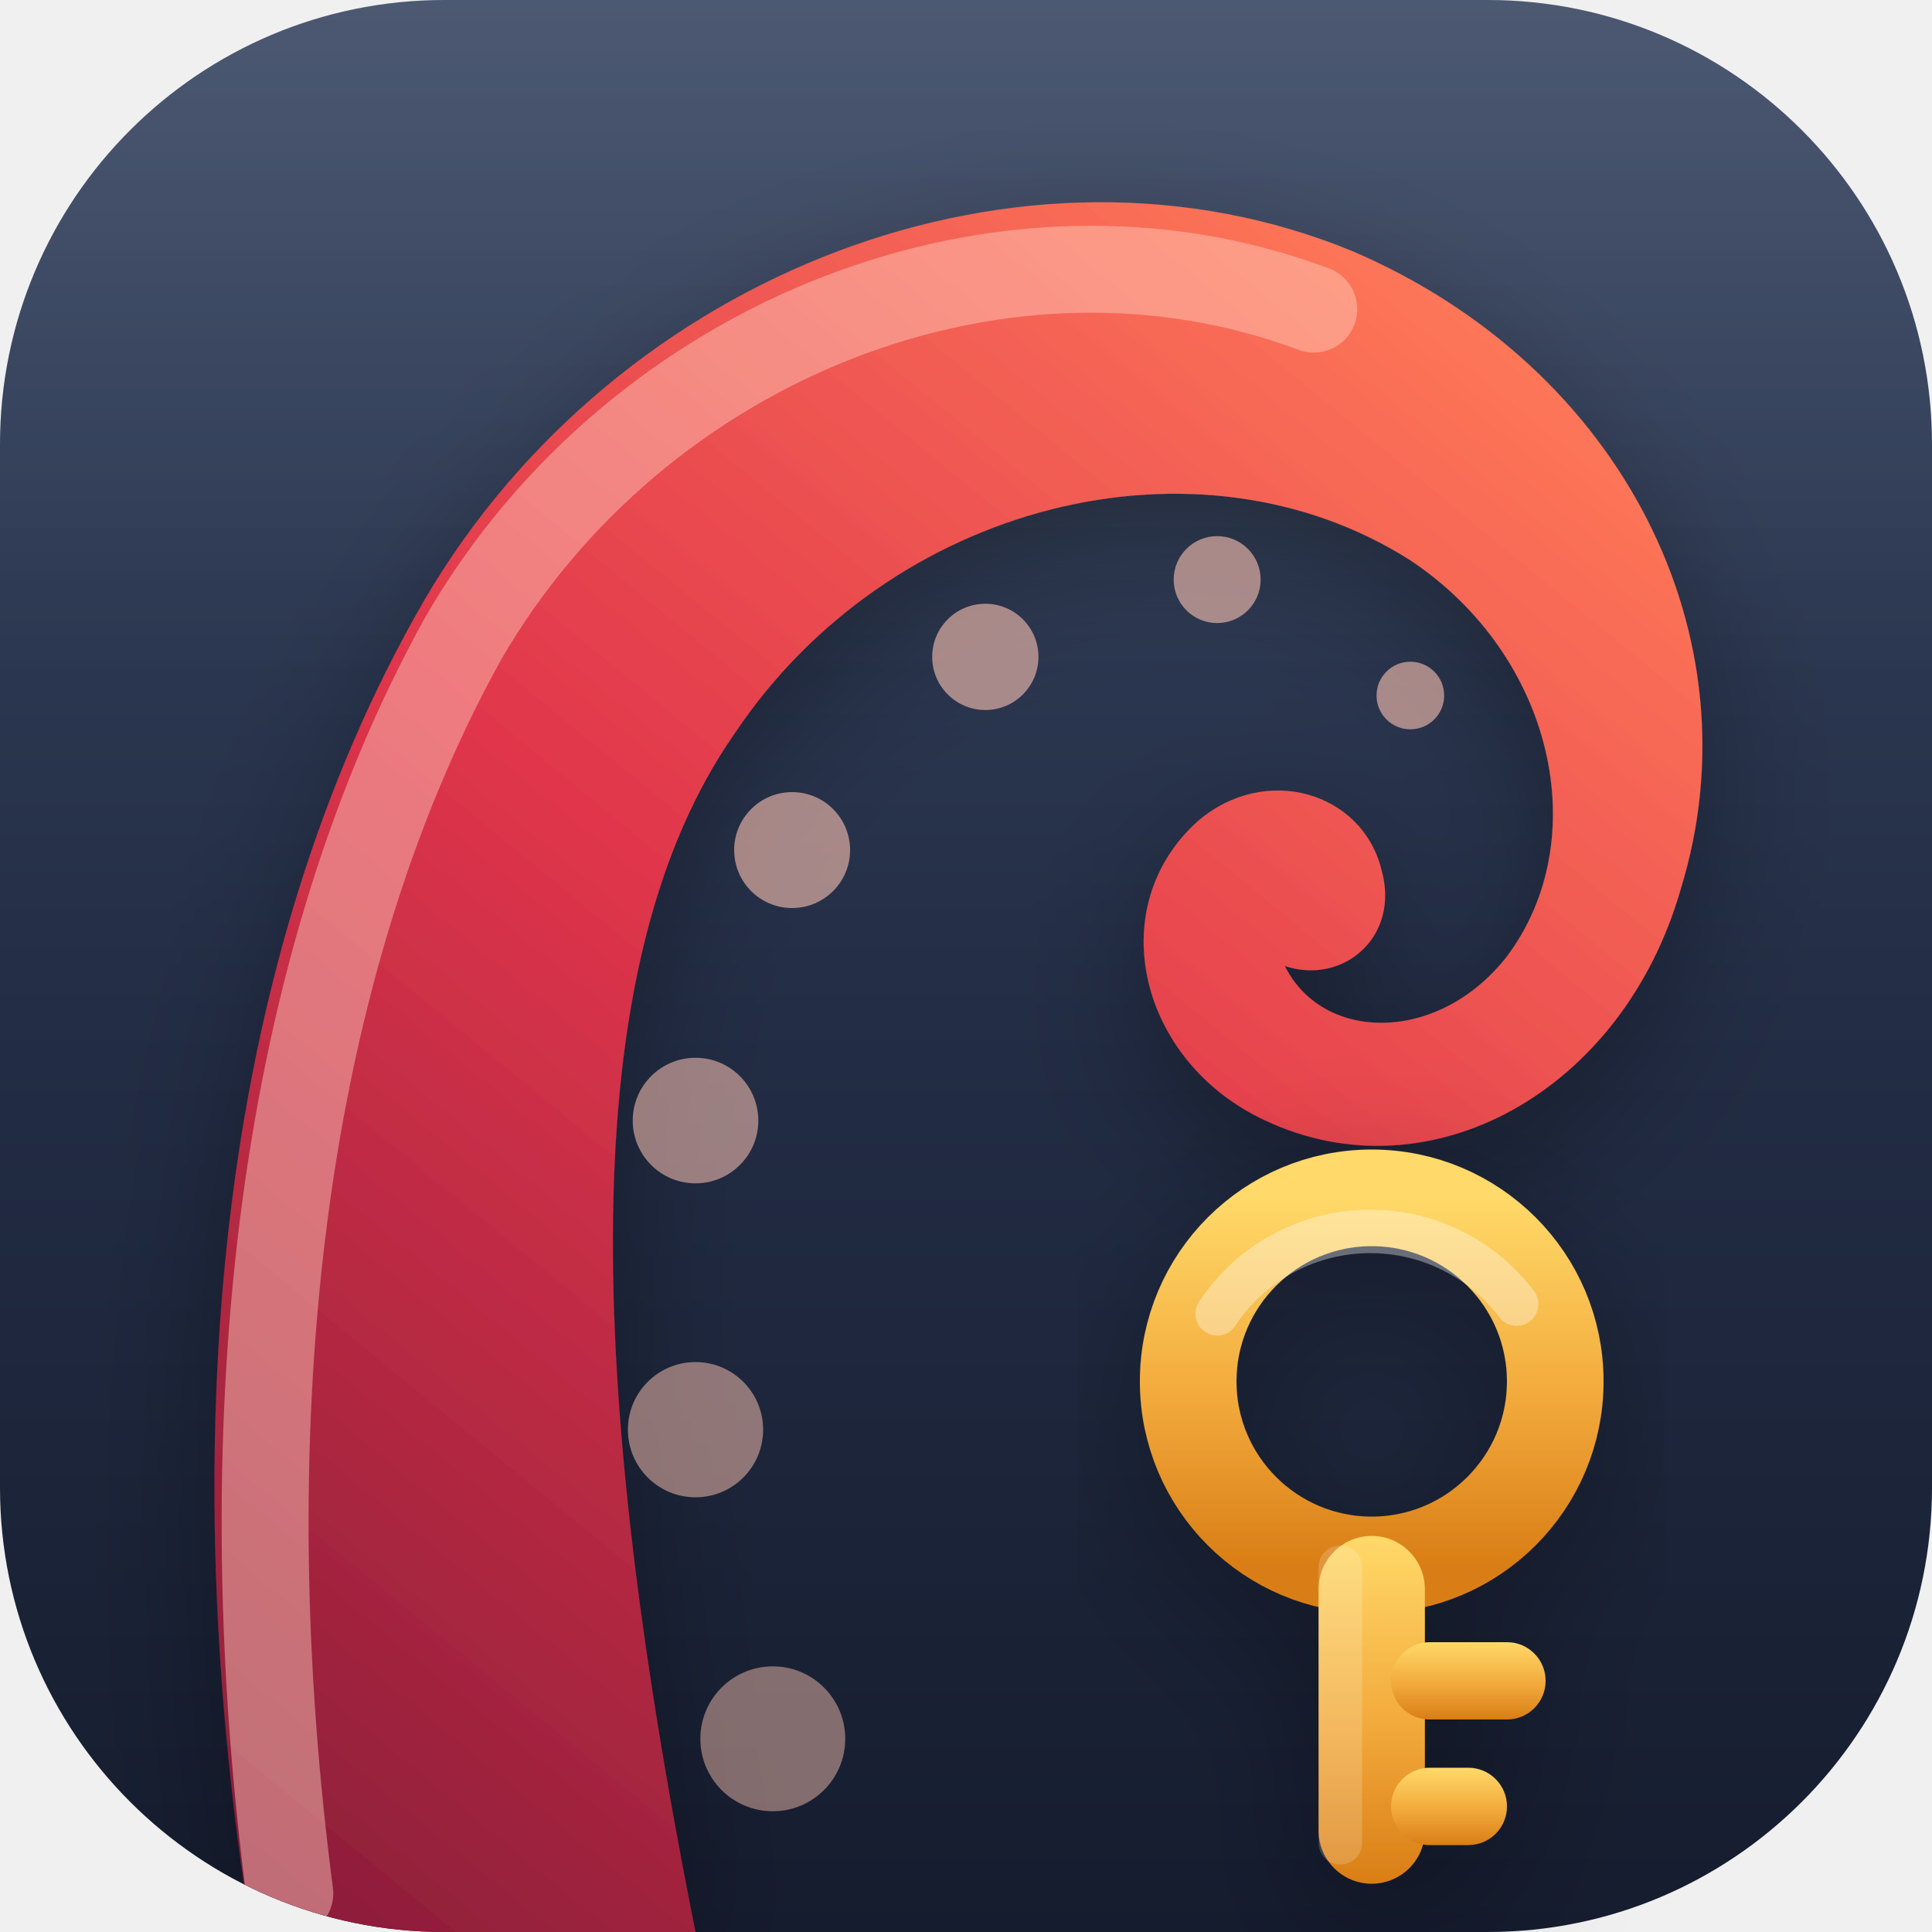
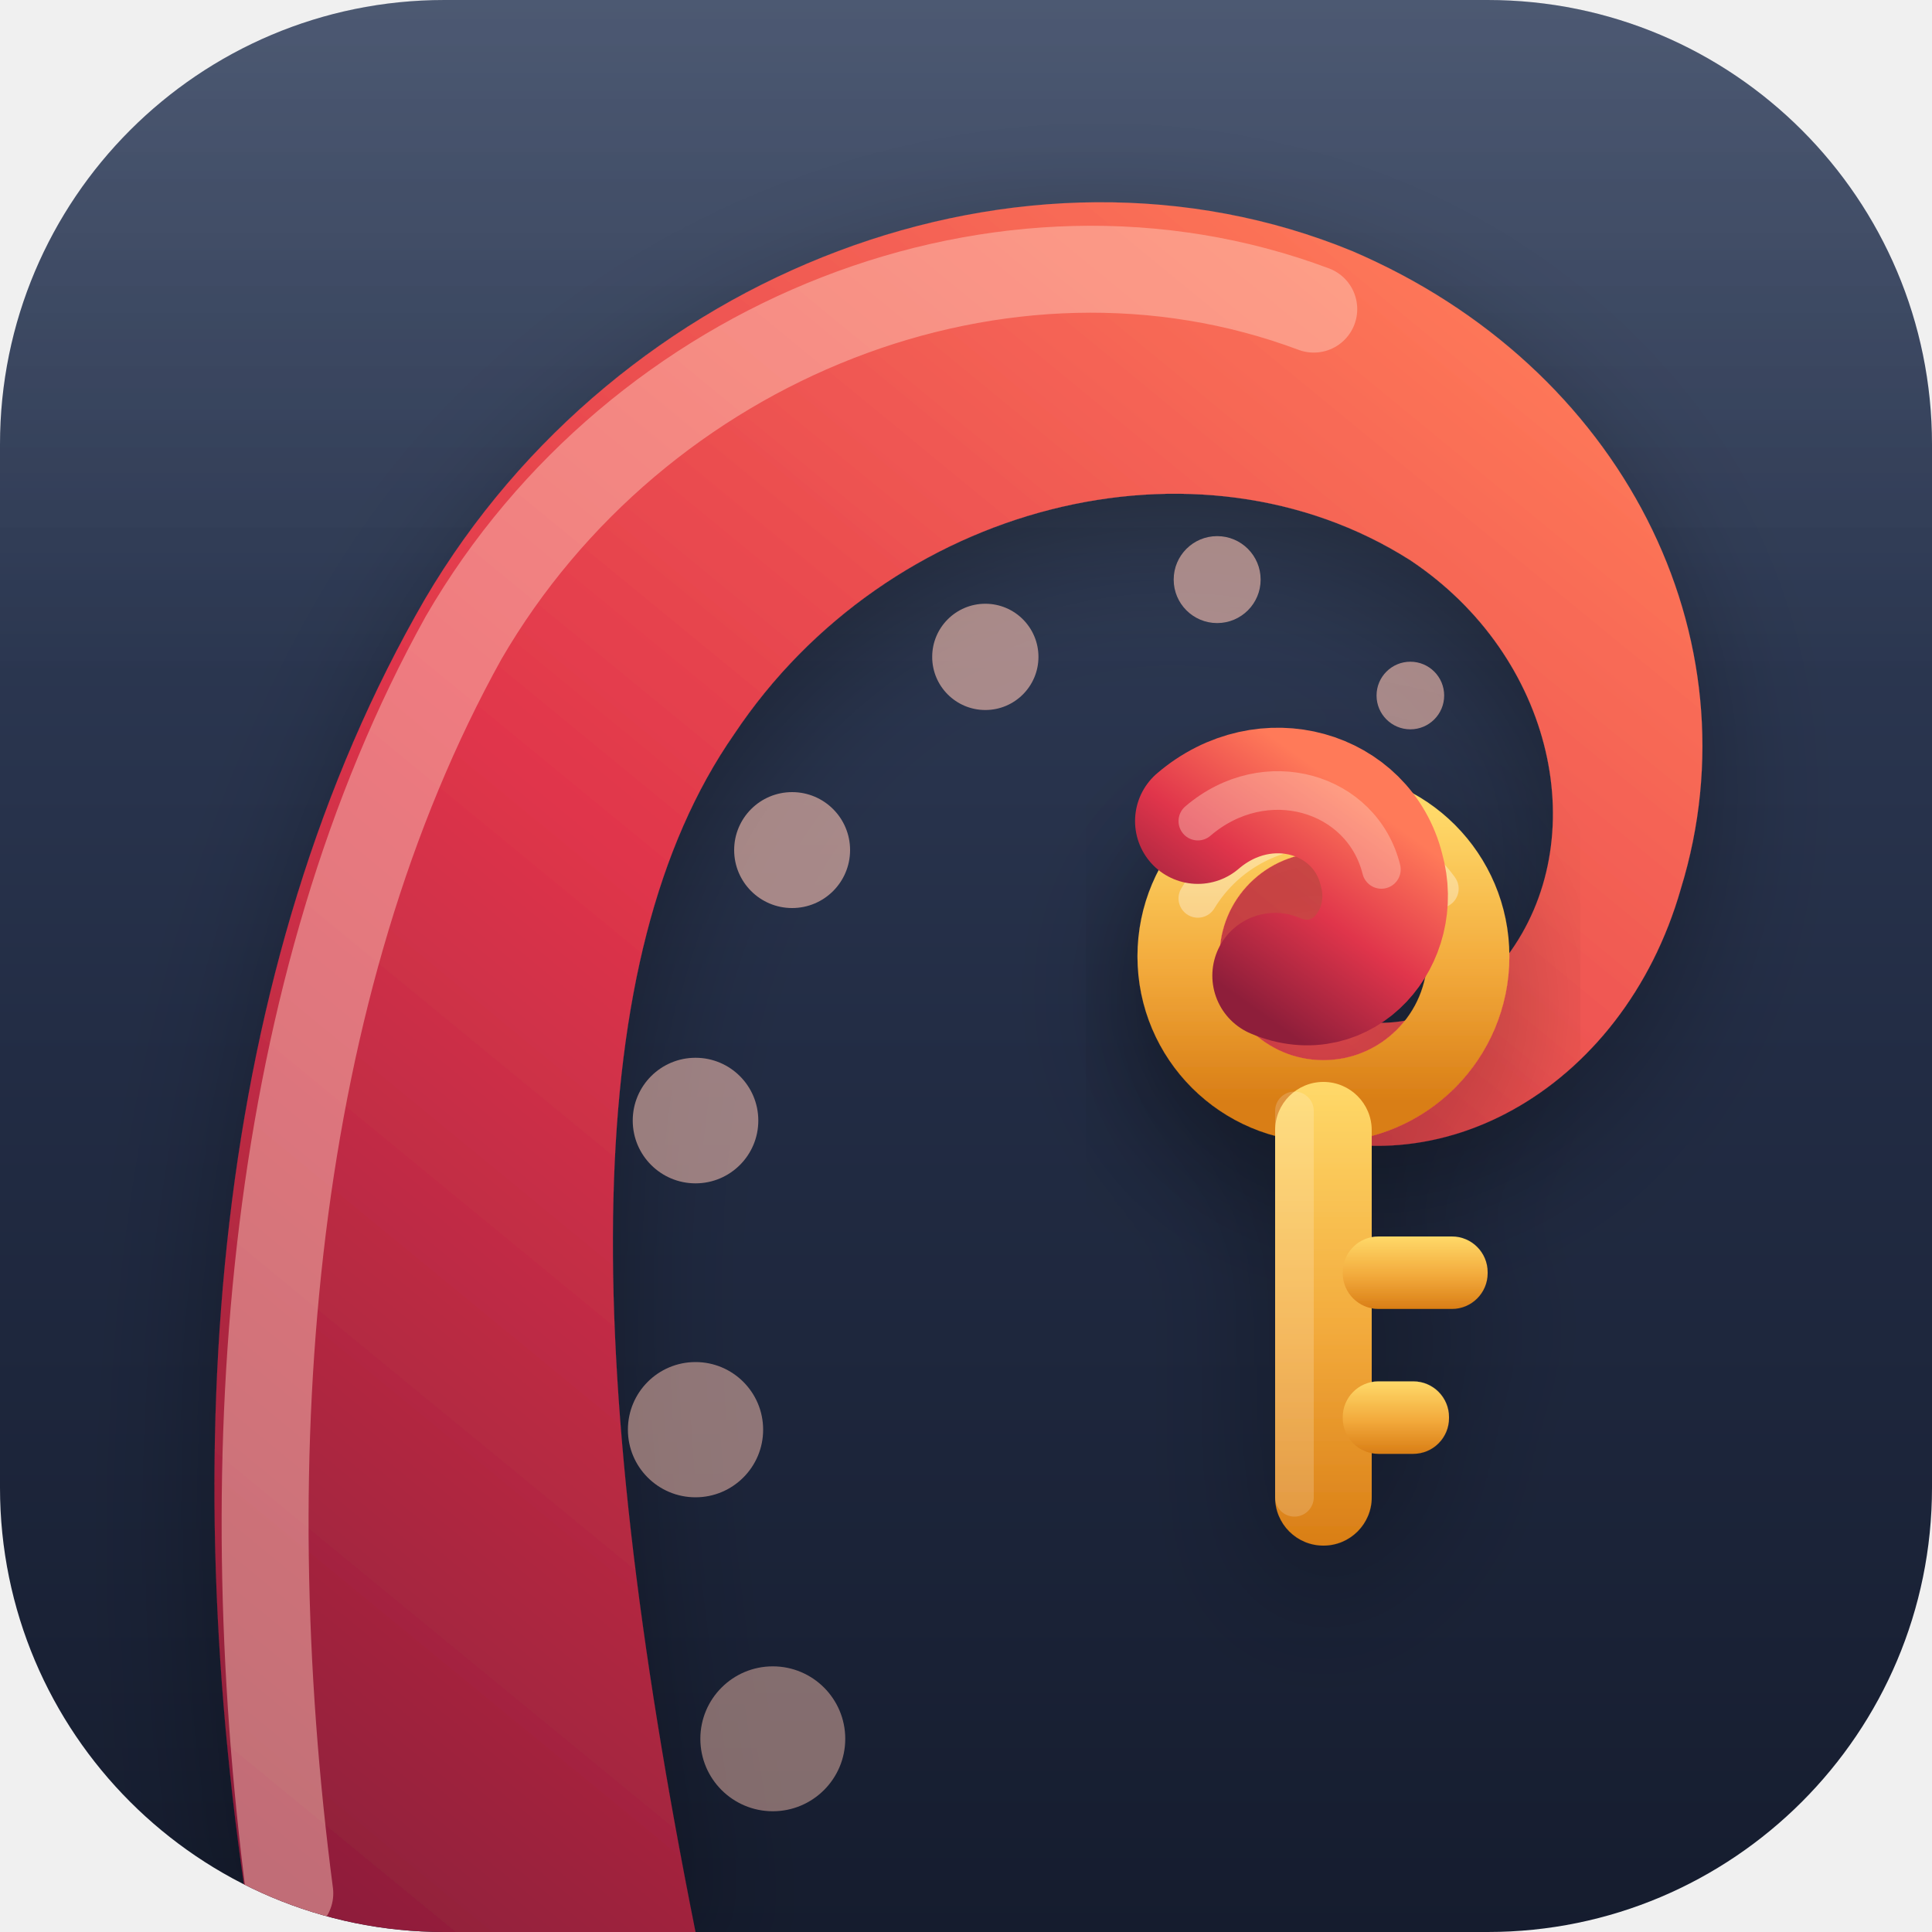
<svg xmlns="http://www.w3.org/2000/svg" viewBox="0 0 200 200" width="200" height="200">
  <defs>
    <linearGradient id="tile" x1="0%" y1="0%" x2="0%" y2="100%">
      <stop offset="0%" stop-color="#394763" />
      <stop offset="55%" stop-color="#222c44" />
      <stop offset="100%" stop-color="#151c2e" />
    </linearGradient>
    <linearGradient id="tileSheen" x1="0%" y1="0%" x2="0%" y2="100%">
      <stop offset="0%" stop-color="#ffffff" stop-opacity="0.10" />
      <stop offset="35%" stop-color="#ffffff" stop-opacity="0" />
    </linearGradient>
    <linearGradient id="tent3" x1="10%" y1="100%" x2="80%" y2="0%">
      <stop offset="0%" stop-color="#8e1e3a" />
      <stop offset="50%" stop-color="#e0354b" />
      <stop offset="100%" stop-color="#ff7a59" />
    </linearGradient>
    <linearGradient id="key3" x1="0%" y1="0%" x2="0%" y2="100%">
      <stop offset="0%" stop-color="#ffd969" />
      <stop offset="55%" stop-color="#f2a93b" />
      <stop offset="100%" stop-color="#d97e16" />
    </linearGradient>
    <filter id="softSh3" x="-30%" y="-30%" width="160%" height="160%">
      <feDropShadow dx="0" dy="5" stdDeviation="7" flood-color="#000" flood-opacity="0.32" />
    </filter>
    <clipPath id="clip3">
      <rect width="200" height="200" rx="46" />
    </clipPath>
  </defs>
  <rect width="200" height="200" rx="46" fill="url(#tile)" />
  <rect width="200" height="200" rx="46" fill="url(#tileSheen)" />
  <g clip-path="url(#clip3)">
    <path filter="url(#softSh3)" d="M 26,200          C 18,150 22,100 44,62          C 64,28 106,12 140,26          C 168,38 182,66 174,92          C 168,113 148,124 131,116          C 118,110 114,94 124,85          C 131,79 141,82 143,90          C 145,97 139,102 133,100          C 137,108 149,108 156,99          C 165,87 161,68 146,58          C 124,44 92,52 76,76          C 60,99 60,140 72,200          Z" fill="url(#tent3)" />
    <path d="M 30,196              C 24,150 28,102 48,66              C 66,35 104,20 136,32" fill="none" stroke="#ffd2c2" stroke-opacity="0.45" stroke-width="9" stroke-linecap="round" />
    <g fill="#ffc4b3" opacity="0.85">
      <circle cx="80" cy="180" r="7.5" opacity="0.55" />
      <circle cx="72" cy="148" r="7" opacity="0.6" />
      <circle cx="72" cy="116" r="6.5" opacity="0.65" />
      <circle cx="82" cy="88" r="6" opacity="0.7" />
      <circle cx="102" cy="68" r="5.5" opacity="0.7" />
      <circle cx="126" cy="60" r="4.5" opacity="0.7" />
      <circle cx="146" cy="72" r="3.5" opacity="0.7" />
    </g>
  </g>
  <g filter="url(#softSh3)">
-     <circle cx="142" cy="143" r="19" fill="none" stroke="url(#key3)" stroke-width="10" />
-     <rect x="136.5" y="159" width="11" height="36" rx="5.5" fill="url(#key3)" />
-     <rect x="144" y="170" width="16" height="8" rx="4" fill="url(#key3)" />
-     <rect x="144" y="183" width="12" height="8" rx="4" fill="url(#key3)" />
+     <circle cx="137" cy="99" r="15" fill="none" stroke="url(#key3)" stroke-width="8.5" />
+     <rect x="132" y="112" width="10" height="48" rx="5" fill="url(#key3)" />
+     <rect x="139" y="128" width="15" height="7.5" rx="3.7" fill="url(#key3)" />
+     <rect x="139" y="143" width="11" height="7.5" rx="3.7" fill="url(#key3)" />
  </g>
-   <path d="M 126,136 A 19,19 0 0 1 157,135" fill="none" stroke="#fff" stroke-opacity="0.35" stroke-width="4.5" stroke-linecap="round" />
-   <rect x="136.5" y="160" width="4.5" height="33" rx="2.2" fill="#fff" opacity="0.18" />
+   <path d="M 124,93 A 15,15 0 0 1 149,92" fill="none" stroke="#fff" stroke-opacity="0.35" stroke-width="4" stroke-linecap="round" />
+   <rect x="132" y="113" width="4" height="44" rx="2" fill="#fff" opacity="0.18" />
+   <path d="M 124,85 C 131,79 141,82 143,90 C 145,97 139,104 132,101" fill="none" stroke="url(#tent3)" stroke-width="13" stroke-linecap="round" />
+   <path d="M 124,85 C 131,79 141,82 143,90" fill="none" stroke="#ffd2c2" stroke-opacity="0.4" stroke-width="4" stroke-linecap="round" />
</svg>
